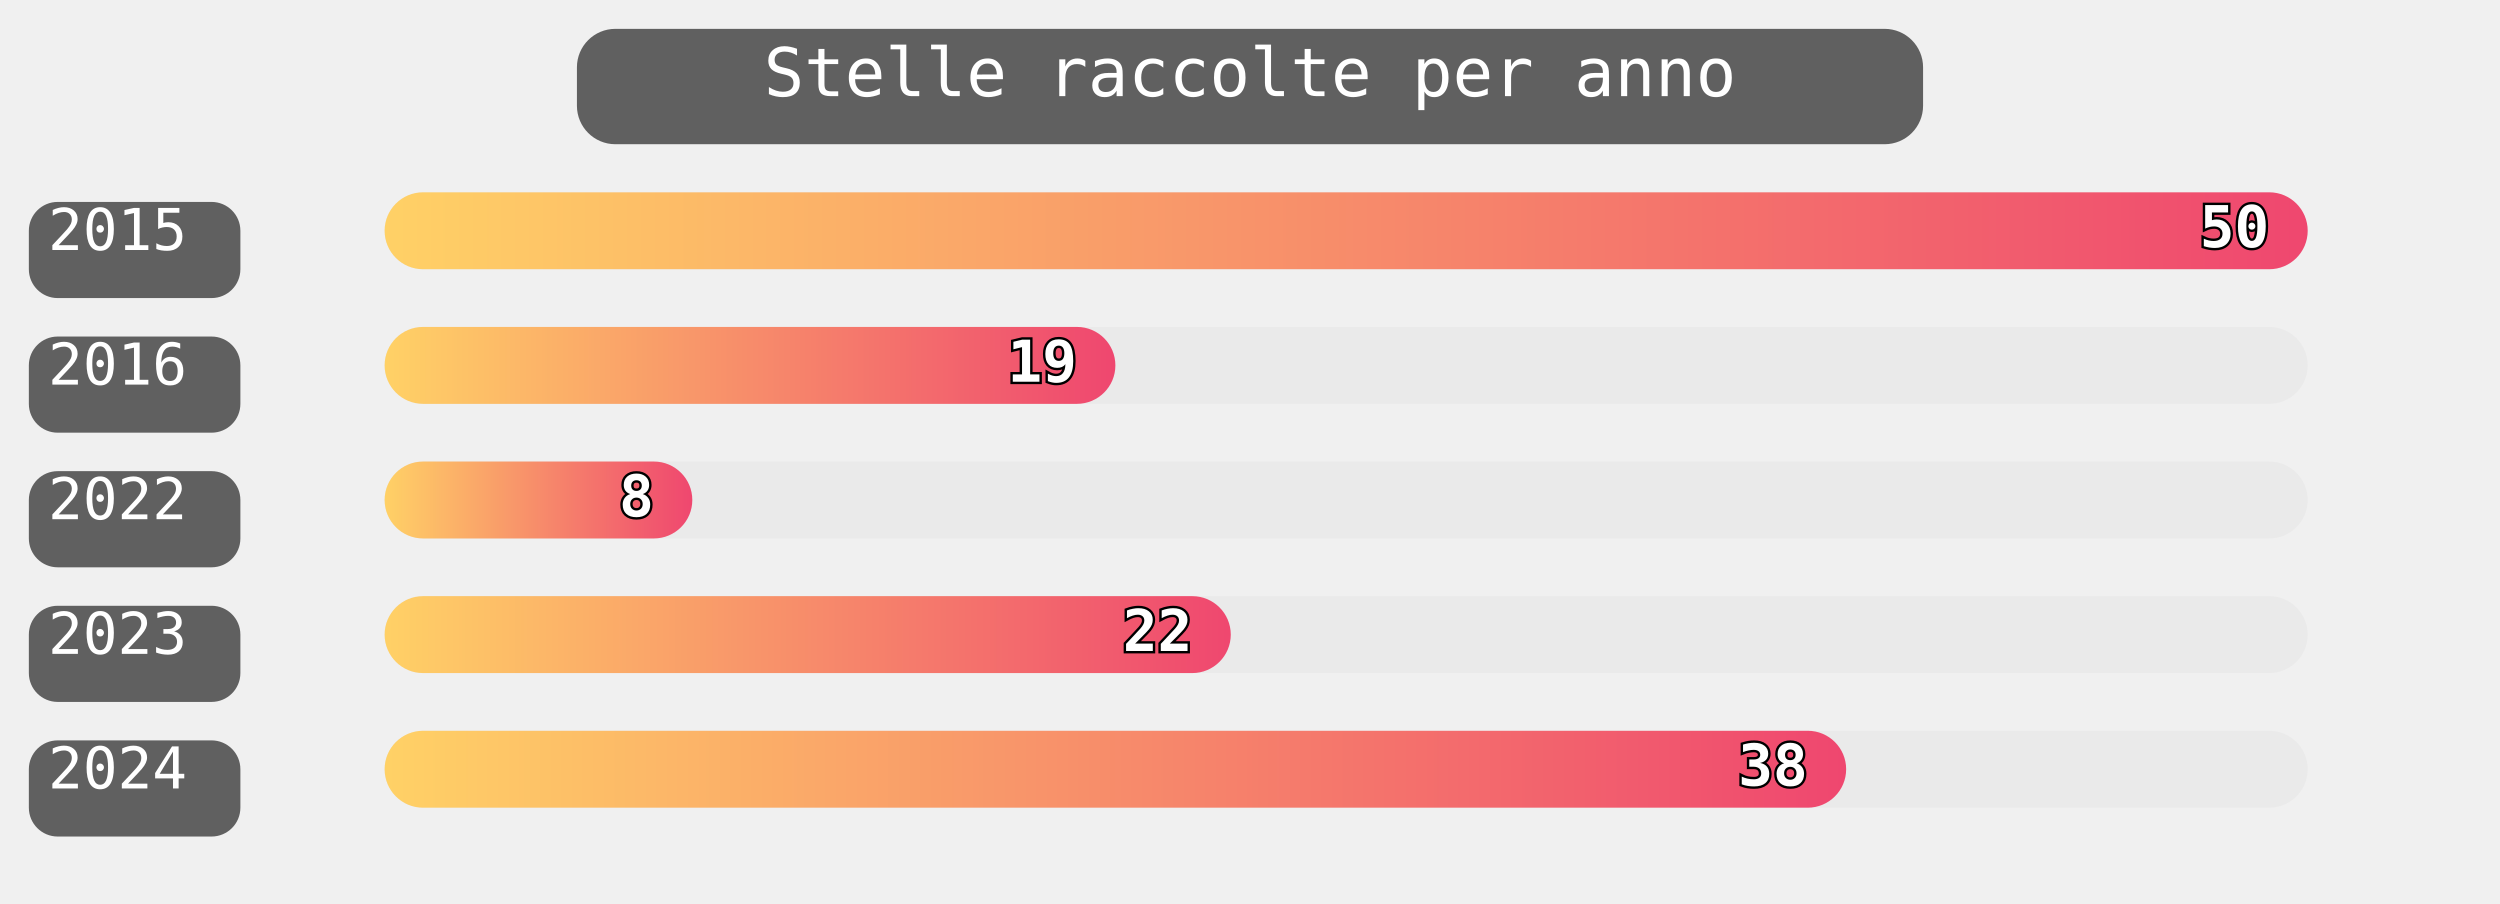
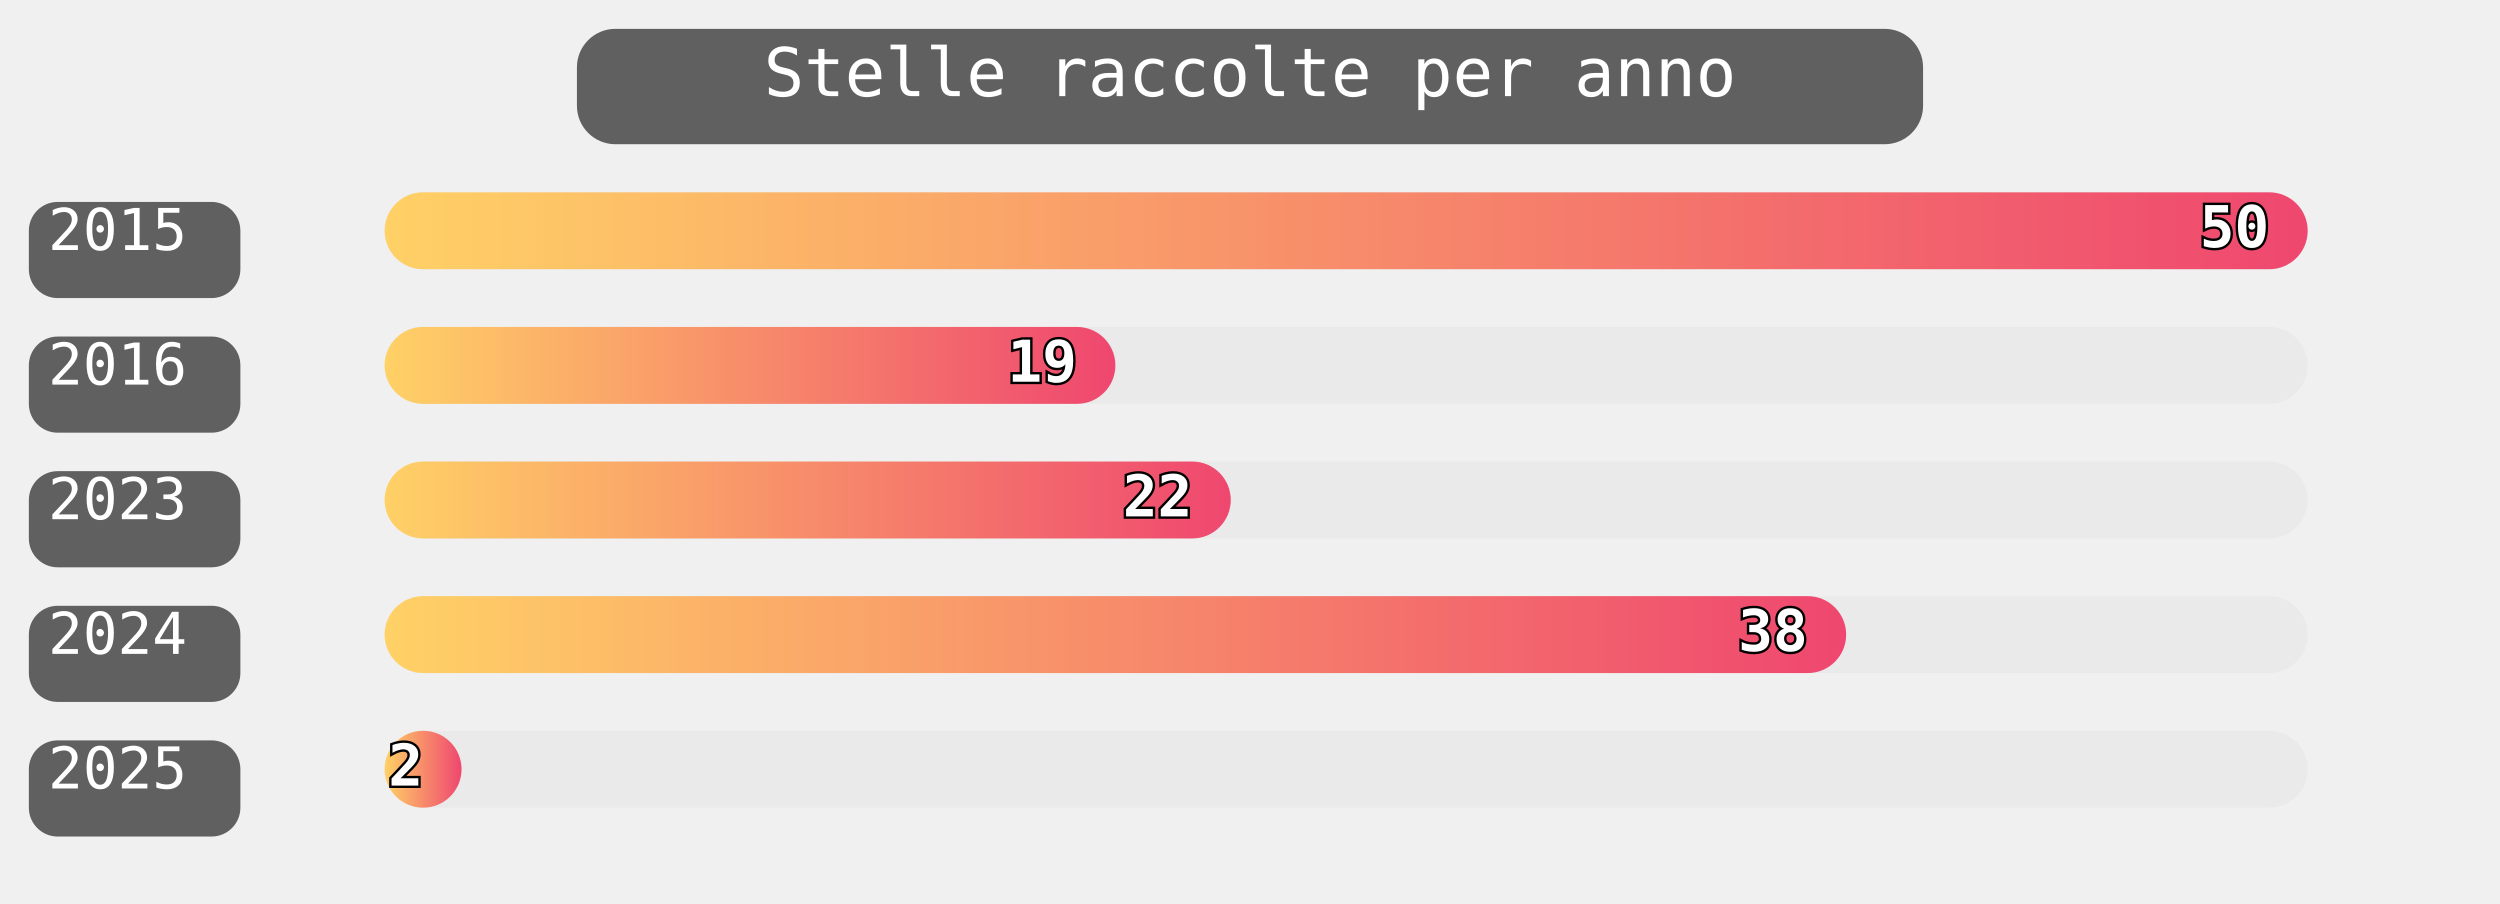
<svg xmlns="http://www.w3.org/2000/svg" viewBox="0 0 520 188" width="520" height="188">
  <defs>
    <linearGradient id="g" x1="0" y1="0" x2="1" y2="0">
      <stop offset="0%" stop-color="#FFD166" />
      <stop offset="100%" stop-color="#EF476F" />
    </linearGradient>
  </defs>
  <rect x="120" y="6" width="280" height="24" rx="8" fill="#000" opacity="0.6" />
  <text x="260" y="20" font-size="14" text-anchor="middle" fill="#fff" font-family="Menlo,Consolas,Monaco,'SFMono-Regular',monospace">Stelle raccolte per anno</text>
  <rect x="80" y="40" width="400" height="16" rx="8" fill="#eaeaea" />
  <rect x="80" y="40" width="400" height="16" rx="8" fill="url(#g)" />
  <rect x="6" y="42" width="44" height="20" rx="6" fill="#000" opacity="0.6" />
  <text x="10" y="52" font-size="12" fill="#fff" font-family="Menlo,Consolas,Monaco,'SFMono-Regular',monospace">2015</text>
  <text x="472" y="48" font-size="12" text-anchor="end" dominant-baseline="middle" fill="#fff" stroke="#000" stroke-width="1" paint-order="stroke fill" font-weight="700" font-family="Menlo,Consolas,Monaco,'SFMono-Regular',monospace">50</text>
  <rect x="80" y="68" width="400" height="16" rx="8" fill="#eaeaea" />
  <rect x="80" y="68" width="152" height="16" rx="8" fill="url(#g)" />
  <rect x="6" y="70" width="44" height="20" rx="6" fill="#000" opacity="0.6" />
  <text x="10" y="80" font-size="12" fill="#fff" font-family="Menlo,Consolas,Monaco,'SFMono-Regular',monospace">2016</text>
  <text x="224" y="76" font-size="12" text-anchor="end" dominant-baseline="middle" fill="#fff" stroke="#000" stroke-width="1" paint-order="stroke fill" font-weight="700" font-family="Menlo,Consolas,Monaco,'SFMono-Regular',monospace">19</text>
  <rect x="80" y="96" width="400" height="16" rx="8" fill="#eaeaea" />
-   <rect x="80" y="96" width="64" height="16" rx="8" fill="url(#g)" />
+   <rect x="80" y="96" width="176" height="16" rx="8" fill="url(#g)" />
  <rect x="6" y="98" width="44" height="20" rx="6" fill="#000" opacity="0.6" />
-   <text x="10" y="108" font-size="12" fill="#fff" font-family="Menlo,Consolas,Monaco,'SFMono-Regular',monospace">2022</text>
-   <text x="136" y="104" font-size="12" text-anchor="end" dominant-baseline="middle" fill="#fff" stroke="#000" stroke-width="1" paint-order="stroke fill" font-weight="700" font-family="Menlo,Consolas,Monaco,'SFMono-Regular',monospace">8</text>
+   <text x="10" y="108" font-size="12" fill="#fff" font-family="Menlo,Consolas,Monaco,'SFMono-Regular',monospace">2023</text>
+   <text x="248" y="104" font-size="12" text-anchor="end" dominant-baseline="middle" fill="#fff" stroke="#000" stroke-width="1" paint-order="stroke fill" font-weight="700" font-family="Menlo,Consolas,Monaco,'SFMono-Regular',monospace">22</text>
  <rect x="80" y="124" width="400" height="16" rx="8" fill="#eaeaea" />
-   <rect x="80" y="124" width="176" height="16" rx="8" fill="url(#g)" />
+   <rect x="80" y="124" width="304" height="16" rx="8" fill="url(#g)" />
  <rect x="6" y="126" width="44" height="20" rx="6" fill="#000" opacity="0.6" />
-   <text x="10" y="136" font-size="12" fill="#fff" font-family="Menlo,Consolas,Monaco,'SFMono-Regular',monospace">2023</text>
-   <text x="248" y="132" font-size="12" text-anchor="end" dominant-baseline="middle" fill="#fff" stroke="#000" stroke-width="1" paint-order="stroke fill" font-weight="700" font-family="Menlo,Consolas,Monaco,'SFMono-Regular',monospace">22</text>
+   <text x="10" y="136" font-size="12" fill="#fff" font-family="Menlo,Consolas,Monaco,'SFMono-Regular',monospace">2024</text>
+   <text x="376" y="132" font-size="12" text-anchor="end" dominant-baseline="middle" fill="#fff" stroke="#000" stroke-width="1" paint-order="stroke fill" font-weight="700" font-family="Menlo,Consolas,Monaco,'SFMono-Regular',monospace">38</text>
  <rect x="80" y="152" width="400" height="16" rx="8" fill="#eaeaea" />
-   <rect x="80" y="152" width="304" height="16" rx="8" fill="url(#g)" />
+   <rect x="80" y="152" width="16" height="16" rx="8" fill="url(#g)" />
  <rect x="6" y="154" width="44" height="20" rx="6" fill="#000" opacity="0.6" />
-   <text x="10" y="164" font-size="12" fill="#fff" font-family="Menlo,Consolas,Monaco,'SFMono-Regular',monospace">2024</text>
-   <text x="376" y="160" font-size="12" text-anchor="end" dominant-baseline="middle" fill="#fff" stroke="#000" stroke-width="1" paint-order="stroke fill" font-weight="700" font-family="Menlo,Consolas,Monaco,'SFMono-Regular',monospace">38</text>
+   <text x="10" y="164" font-size="12" fill="#fff" font-family="Menlo,Consolas,Monaco,'SFMono-Regular',monospace">2025</text>
+   <text x="88" y="160" font-size="12" text-anchor="end" dominant-baseline="middle" fill="#fff" stroke="#000" stroke-width="1" paint-order="stroke fill" font-weight="700" font-family="Menlo,Consolas,Monaco,'SFMono-Regular',monospace">2</text>
</svg>
